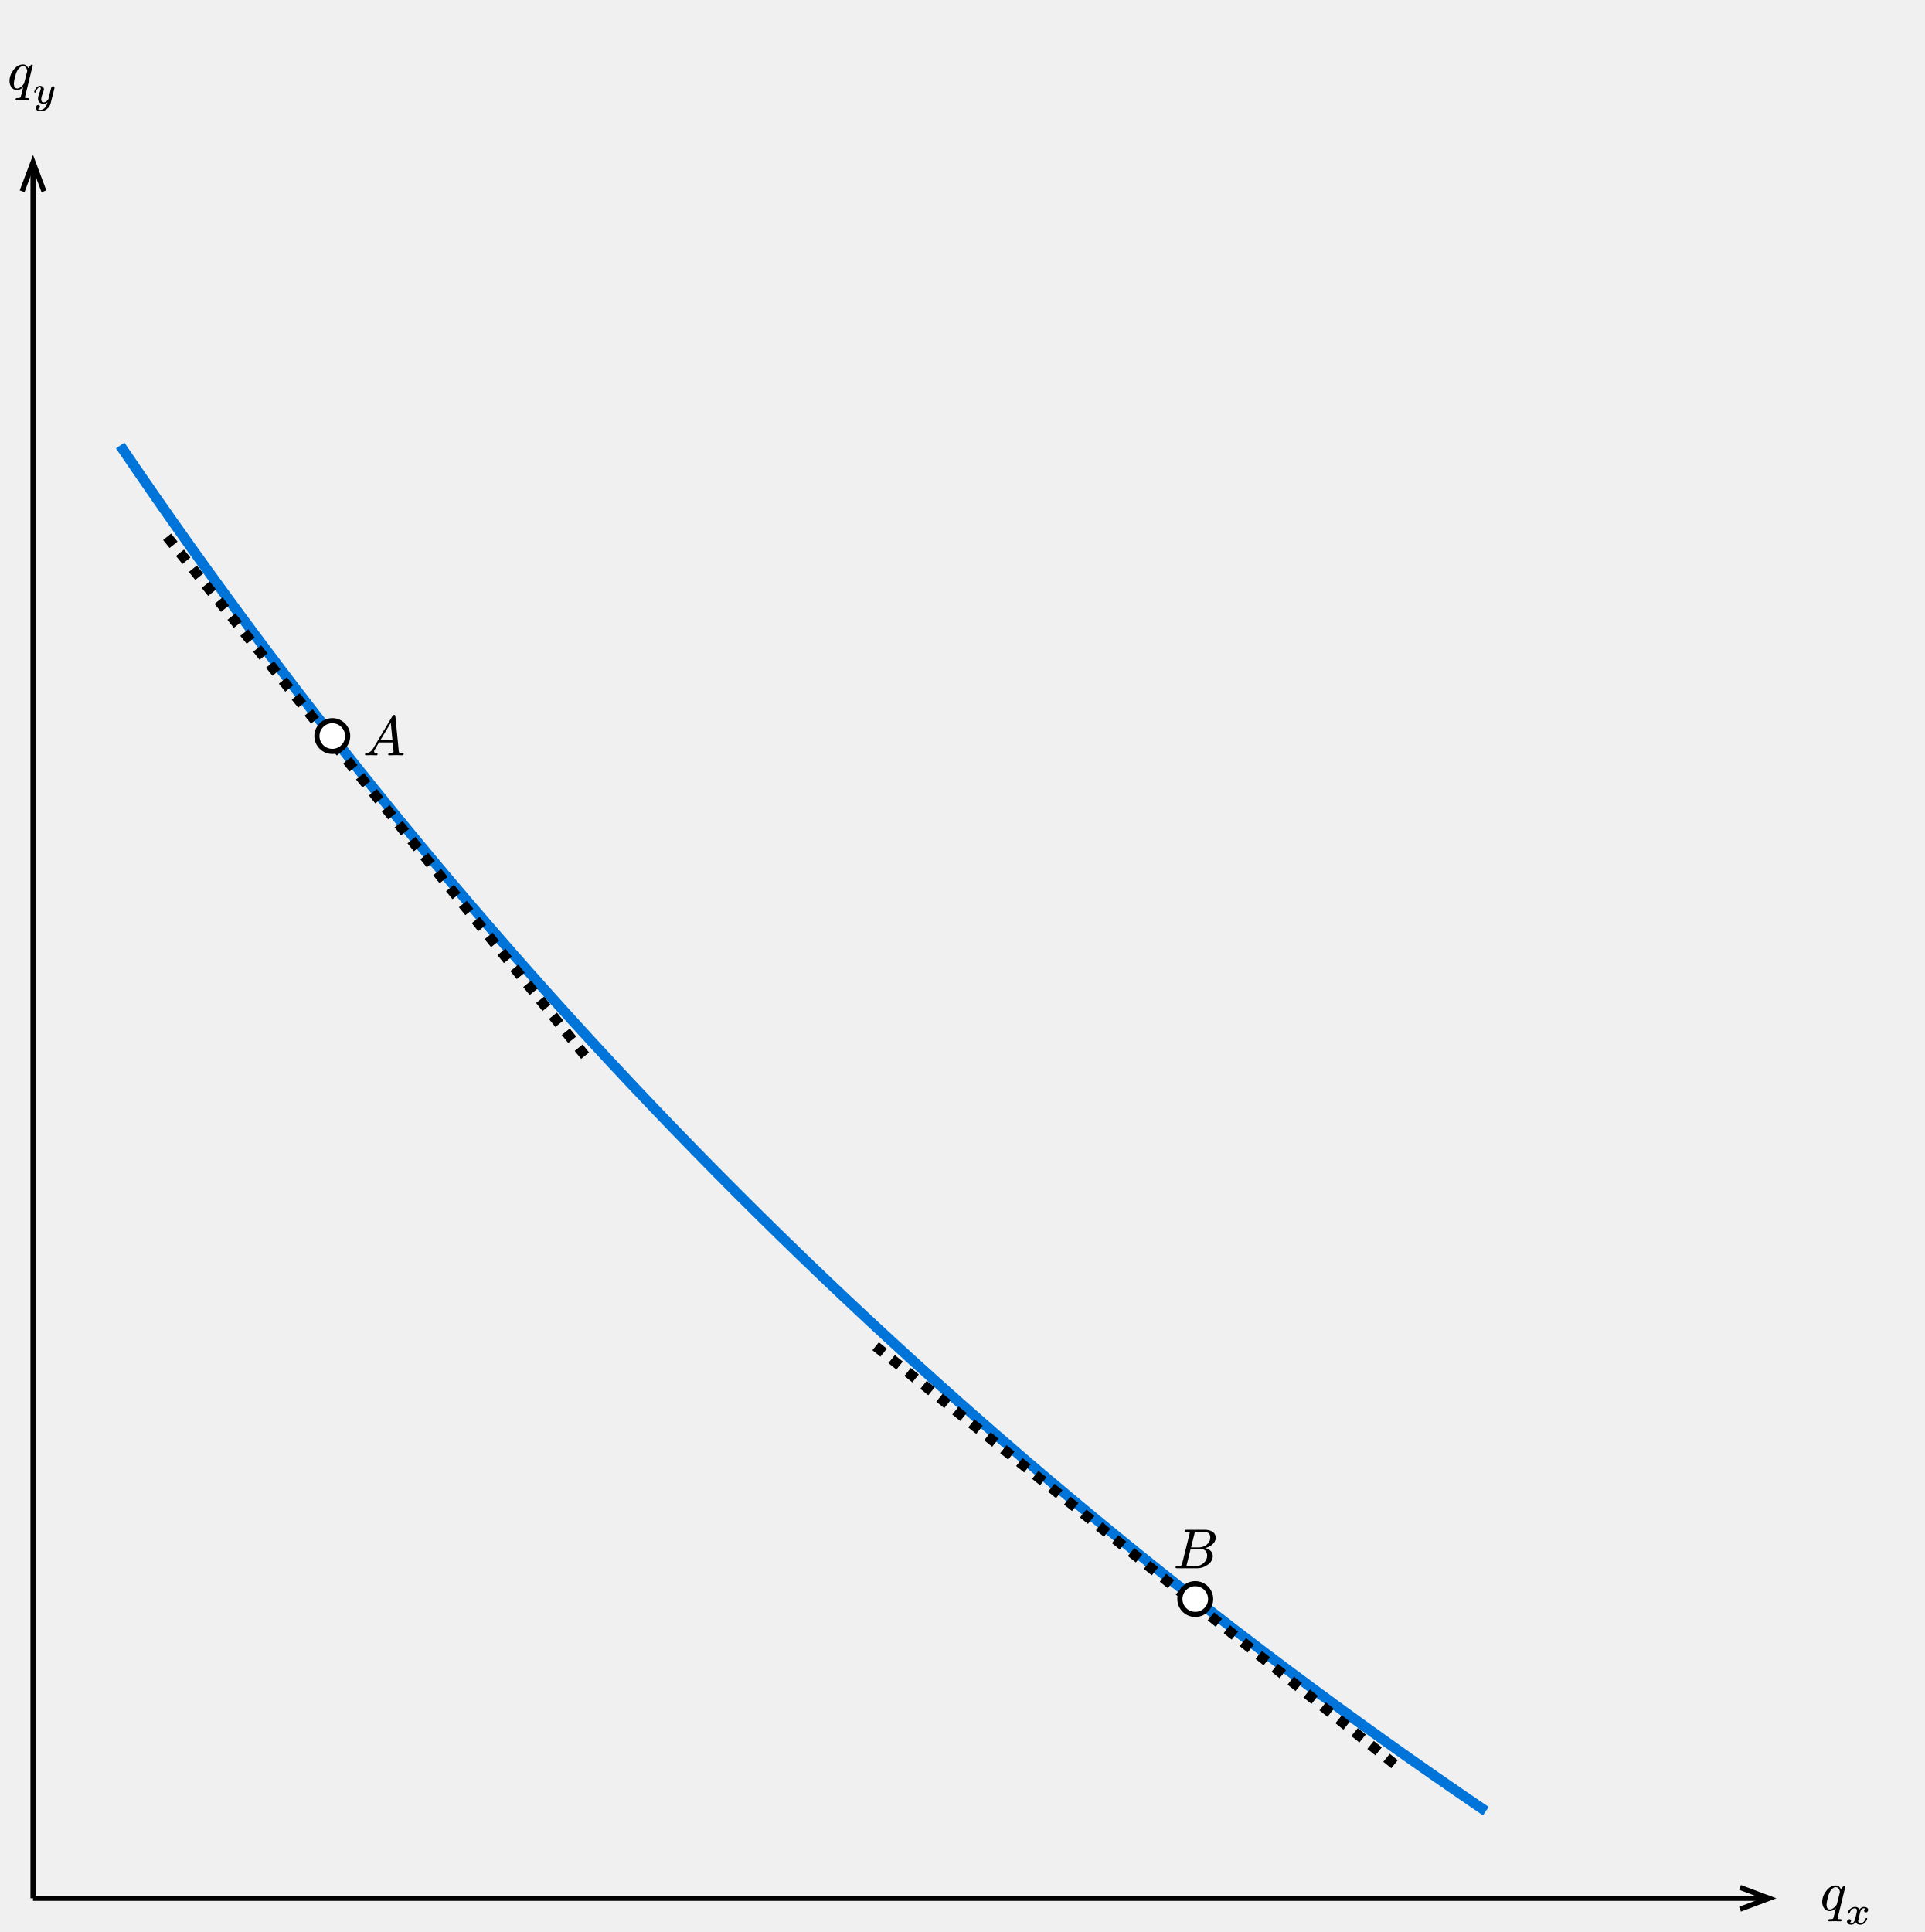
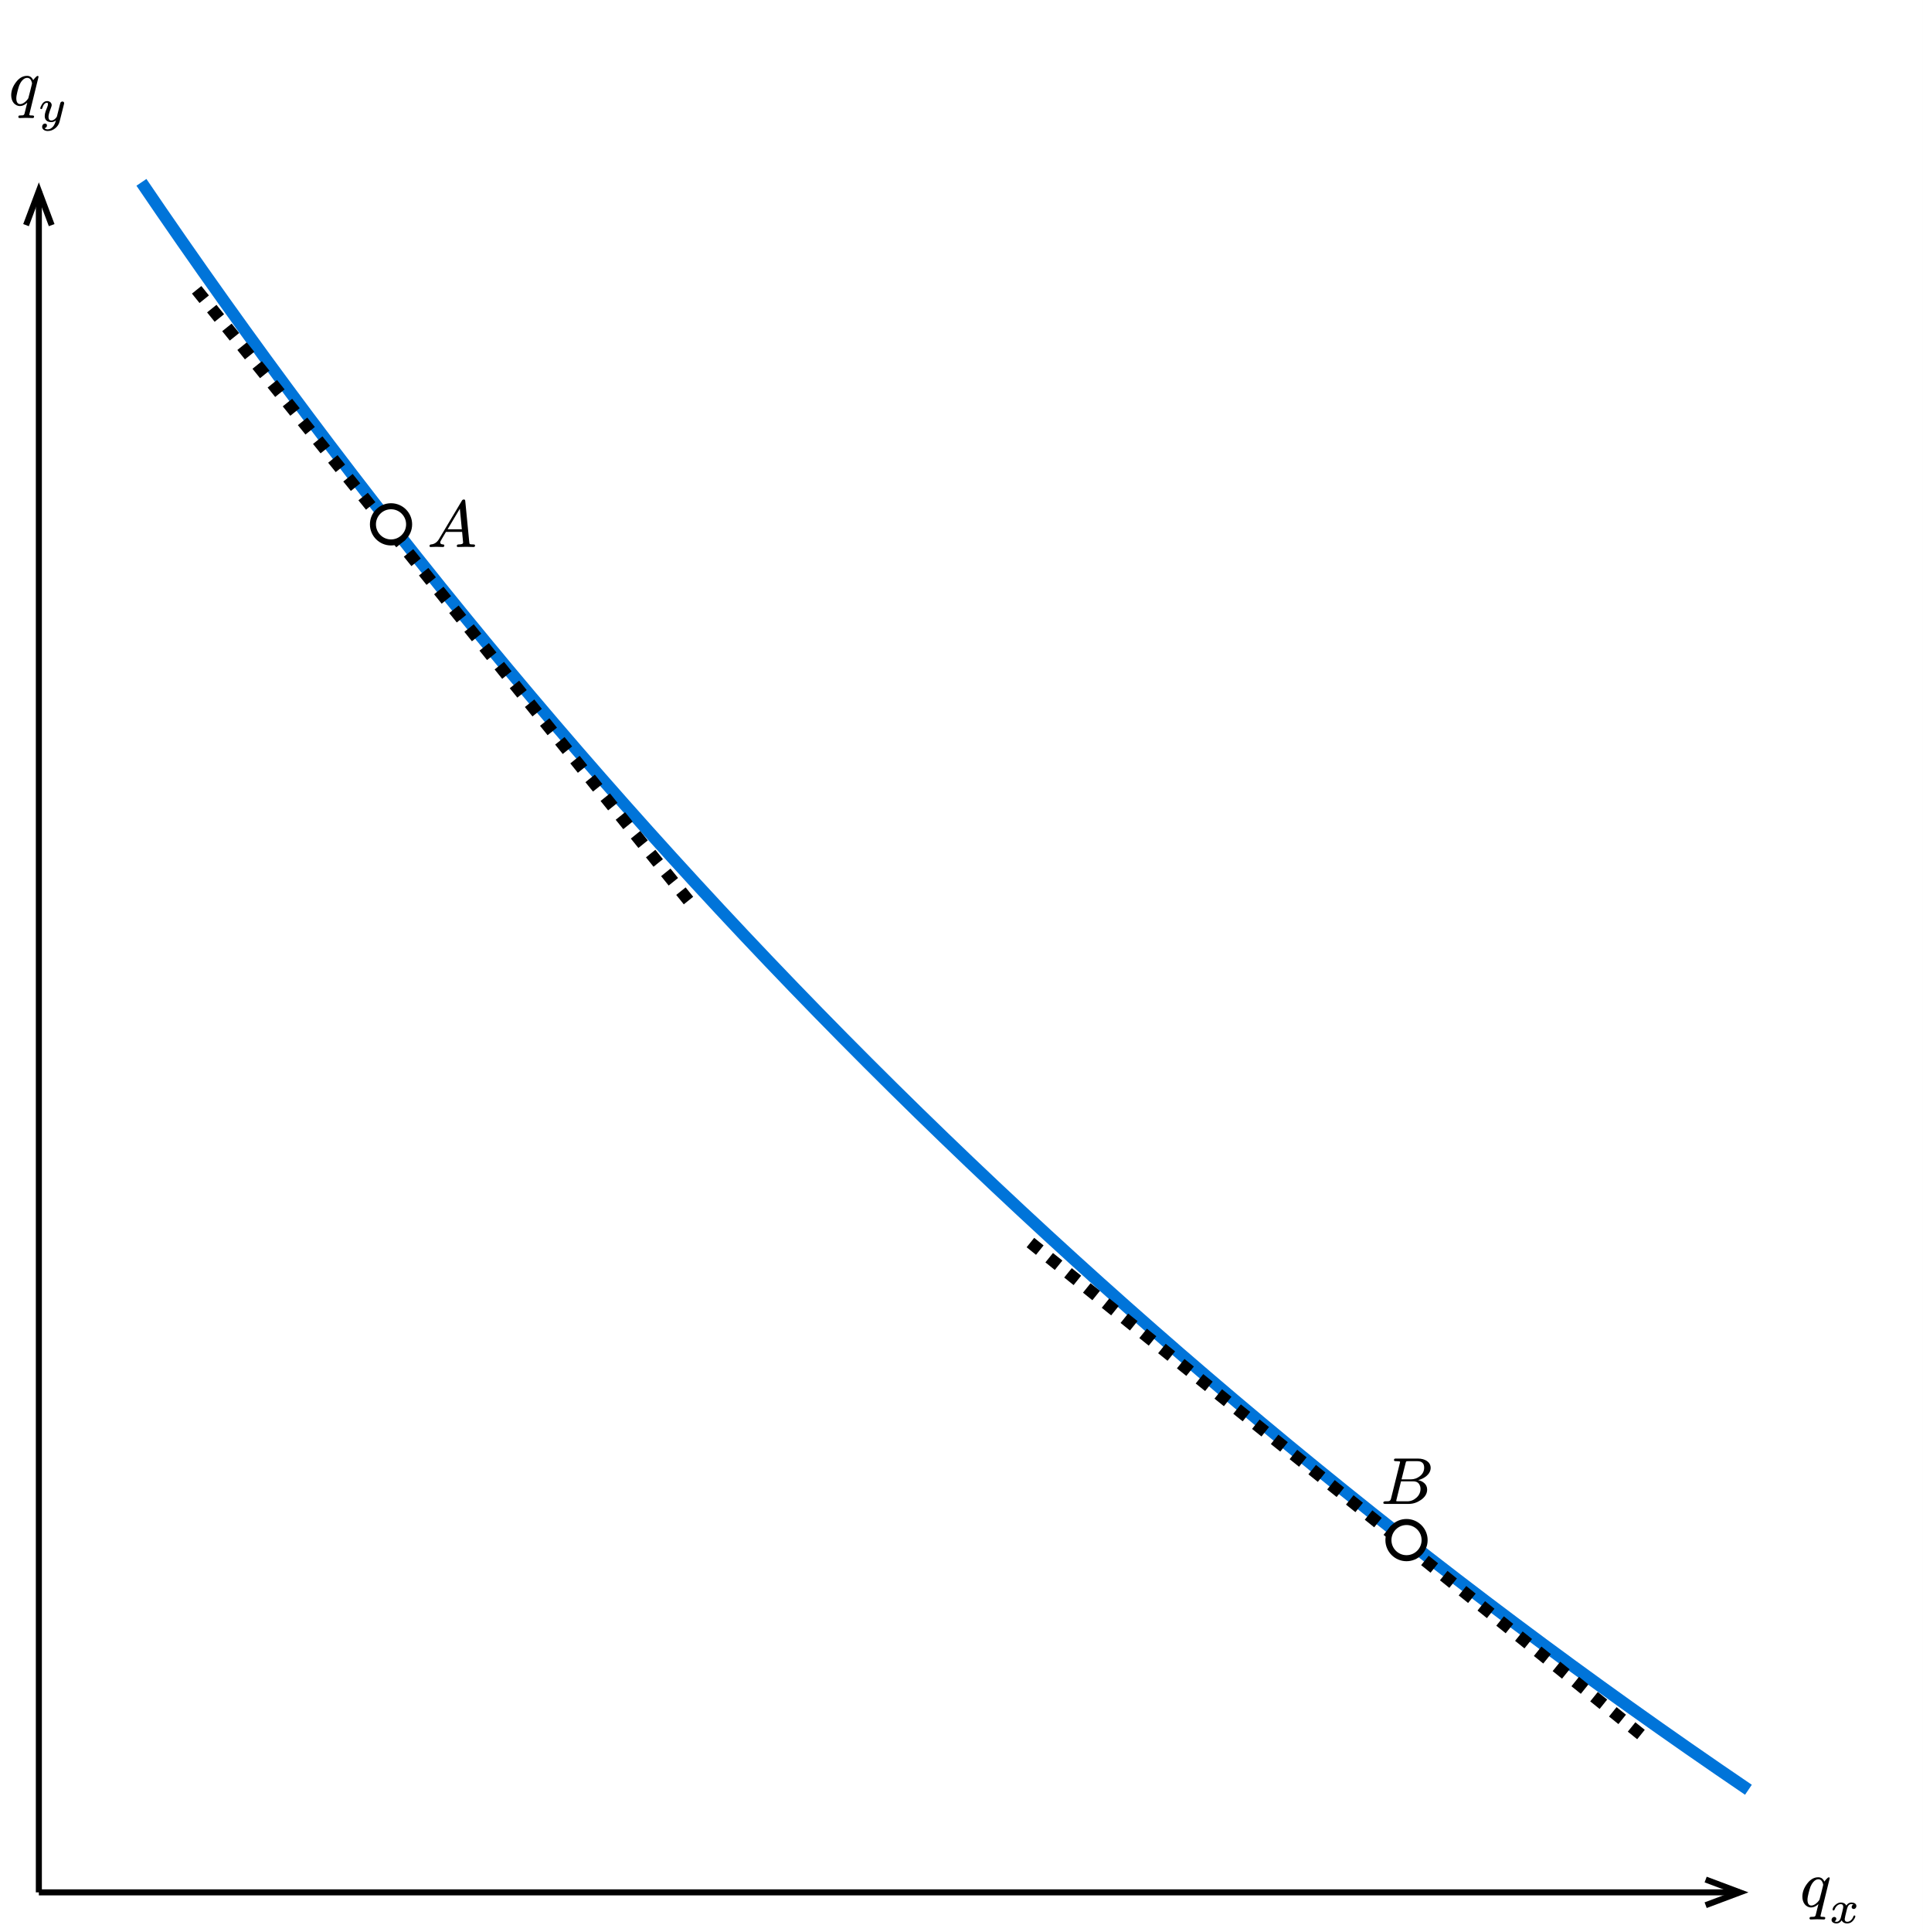
- <svg xmlns="http://www.w3.org/2000/svg" xmlns:xlink="http://www.w3.org/1999/xlink" class="typst-doc" viewBox="0 0 375.536 376.954" width="375.536pt" height="376.954pt">
-   <g>
-     <g class="typst-group" transform="matrix(1 0 0 1 1.417323 1.417323)">
-       <g>
-         <path class="typst-shape" fill="none" stroke="#000000" stroke-width="1" stroke-linecap="butt" stroke-linejoin="miter" stroke-miterlimit="4" transform="matrix(1 0 0 1 5.0248 5.1535)" d="M 0 0m 0 363.813 v -338.733 " />
-         <path class="typst-shape" fill="none" stroke="#000000" stroke-width="1" stroke-linecap="butt" stroke-linejoin="miter" stroke-miterlimit="4" stroke-dashoffset="0" stroke-dasharray="" transform="matrix(1 0 0 1 2.898816 -327.9107)" d="M 0 0m 0 363.813 l 2.126 -5.669 l 2.126 5.669 " />
-         <path class="typst-shape" fill="none" stroke="#000000" stroke-width="1" stroke-linecap="butt" stroke-linejoin="miter" stroke-miterlimit="4" transform="matrix(1 0 0 1 5.0248 5.1535)" d="M 0 0m 0 363.813 h 338.733 " />
-         <path class="typst-shape" fill="none" stroke="#000000" stroke-width="1" stroke-linecap="butt" stroke-linejoin="miter" stroke-miterlimit="4" stroke-dashoffset="0" stroke-dasharray="" transform="matrix(1 0 0 1 338.089 7.279484)" d="M 0 0m 0 359.561 l 5.669 2.126 l -5.669 2.126 " />
-         <path class="typst-shape" fill="none" transform="matrix(1 0 0 1 345.1823 10.307)" d="M 0 0m 0 353.506 h 27.519 v 10.307 h -27.519 v -10.307 Z " />
-         <g class="typst-group">
-           <g>
-             <g class="typst-group" transform="matrix(1 0 0 1 345.1823 363.8127)">
-               <g>
-                 <g class="typst-text" transform="matrix(1 0 0 -1 8.503937 7.513)">
-                   <use xlink:href="#gA5CC3BF73ED0EBFD8701B42FB9B33ACB" x="0" y="0" fill="#000000" fill-rule="nonzero" />
-                 </g>
-                 <g class="typst-text" transform="matrix(1 0 0 -1 13.40994 10.23)">
-                   <use xlink:href="#g720B14ED4A11BB42F1DED5B398E0A60B" x="0" y="0" fill="#000000" fill-rule="nonzero" />
-                 </g>
-               </g>
-             </g>
-           </g>
-         </g>
-         <path class="typst-shape" fill="none" transform="matrix(1 0 0 1 0 -335.004)" d="M 0 0m 0 335.004 h 10.05 v 28.809 h -10.05 v -28.809 Z " />
-         <g class="typst-group">
-           <g>
-             <g class="typst-group" transform="matrix(1 0 0 1 -0.00000006299213 -0.0000001417323)">
-               <g>
-                 <g class="typst-text" transform="matrix(1 0 0 -1 0 16.01694)">
-                   <use xlink:href="#gA5CC3BF73ED0EBFD8701B42FB9B33ACB" x="0" y="0" fill="#000000" fill-rule="nonzero" />
-                 </g>
-                 <g class="typst-text" transform="matrix(1 0 0 -1 4.906 18.73394)">
-                   <use xlink:href="#gFFB2EB05C26336FD9AC9D1659A15A85A" x="0" y="0" fill="#000000" fill-rule="nonzero" />
-                 </g>
-               </g>
-             </g>
-           </g>
-         </g>
-         <path class="typst-shape" fill="none" stroke="#0074d9" stroke-width="2" stroke-linecap="butt" stroke-linejoin="miter" stroke-miterlimit="4" transform="matrix(1 0 0 1 22.03267 -11.85437)" d="M 0 0m 266.457 363.813 c -105.827 -71.811 -194.646 -160.63 -266.457 -266.457 " />
-         <path class="typst-shape" fill="none" stroke="#000000" stroke-width="2" stroke-linecap="butt" stroke-linejoin="miter" stroke-miterlimit="4" stroke-dashoffset="0" stroke-dasharray="2 2" transform="matrix(1 0 0 1 30.53661 -159.2559)" d="M 0 0m 82.205 363.813 l -82.205 -102.047 " />
-         <path class="typst-shape" fill="#ffffff" fill-rule="nonzero" stroke="#000000" stroke-width="1" stroke-linecap="butt" stroke-linejoin="miter" stroke-miterlimit="4" transform="matrix(1 0 0 1 60.4185 -218.6182)" d="M 0 0m 3 357.813 c -1.655 0 -3 1.345 -3 3 c 0 1.655 1.345 3 3 3 c 1.655 0 3 -1.345 3 -3 c 0 -1.655 -1.345 -3 -3 -3 Z " />
-         <path class="typst-shape" fill="none" transform="matrix(1 0 0 1 63.4185 -211.8617)" d="M 0 0m 0 344.3 h 20.25 v 19.513 h -20.25 v -19.513 Z " />
-         <g class="typst-group">
-           <g>
-             <g class="typst-group" transform="matrix(1 0 0 1 63.4185 132.438)">
-               <g>
-                 <g class="typst-text" transform="matrix(1 0 0 -1 6 13.513)">
-                   <use xlink:href="#gCF63094C0A3499FBAD3633CAD9DF1016" x="0" y="0" fill="#000000" fill-rule="nonzero" />
-                 </g>
-               </g>
-             </g>
-           </g>
-         </g>
-         <path class="typst-shape" fill="none" stroke="#000000" stroke-width="2" stroke-linecap="butt" stroke-linejoin="miter" stroke-miterlimit="4" stroke-dashoffset="0" stroke-dasharray="2 2" transform="matrix(1 0 0 1 169.4342 -20.35831)" d="M 0 0m 0 281.608 l 102.047 82.205 " />
-         <path class="typst-shape" fill="#ffffff" fill-rule="nonzero" stroke="#000000" stroke-width="1" stroke-linecap="butt" stroke-linejoin="miter" stroke-miterlimit="4" transform="matrix(1 0 0 1 228.7965 -50.2402)" d="M 0 0m 3 357.813 c -1.655 0 -3 1.345 -3 3 c 0 1.655 1.345 3 3 3 c 1.655 0 3 -1.345 3 -3 c 0 -1.655 -1.345 -3 -3 -3 Z " />
-         <path class="typst-shape" fill="none" transform="matrix(1 0 0 1 221.4845 -53.2402)" d="M 0 0m 0 344.3 h 20.624 v 19.513 h -20.624 v -19.513 Z " />
-         <g class="typst-group">
-           <g>
-             <g class="typst-group" transform="matrix(1 0 0 1 221.4845 291.0595)">
-               <g>
-                 <g class="typst-text" transform="matrix(1 0 0 -1 6 13.513)">
-                   <use xlink:href="#g234A68D74EC6D0A5F468D327EB214F71" x="0" y="0" fill="#000000" fill-rule="nonzero" />
-                 </g>
-               </g>
-             </g>
-           </g>
-         </g>
+ <svg xmlns="http://www.w3.org/2000/svg" xmlns:xlink="http://www.w3.org/1999/xlink" viewBox="0 0 318.843 320.261" width="318.843pt" height="320.261pt">
+   <path fill="#ffffff" fill-rule="nonzero" d="M 0 0v 320.261h 318.843v -320.261Z " />
+   <g transform="translate(1.417323 1.417323)">
+     <path fill="none" stroke="#000000" stroke-width="1" stroke-linecap="butt" stroke-linejoin="miter" stroke-miterlimit="4" transform="translate(5.0248 5.1535)" d="M 0 0m 0 307.12v -282.041" />
+     <path fill="none" stroke="#000000" stroke-width="1" stroke-linecap="butt" stroke-linejoin="miter" stroke-miterlimit="4" stroke-dashoffset="0" stroke-dasharray="" transform="translate(2.898816 -271.2178)" d="M 0 0m 0 307.12l 2.126 -5.669l 2.126 5.669" />
+     <path fill="none" stroke="#000000" stroke-width="1" stroke-linecap="butt" stroke-linejoin="miter" stroke-miterlimit="4" transform="translate(5.0248 5.1535)" d="M 0 0m 0 307.12h 282.041" />
+     <path fill="none" stroke="#000000" stroke-width="1" stroke-linecap="butt" stroke-linejoin="miter" stroke-miterlimit="4" stroke-dashoffset="0" stroke-dasharray="" transform="translate(281.3961 7.279484)" d="M 0 0m 0 302.868l 5.669 2.126l -5.669 2.126" />
+     <path fill="none" transform="translate(288.4894 10.307)" d="M 0 0m 0 296.813h 27.519v 10.307h -27.519v -10.307Z " />
+     <g transform="translate(288.4894 307.1197)">
+       <g transform="matrix(1 0 0 -1 8.503937 7.513)">
+         <use xlink:href="#gAB91A7DFDE77F31CB872F1FD393E8C99" x="0" y="0" fill="#000000" fill-rule="nonzero" />
+       </g>
+       <g transform="matrix(1 0 0 -1 13.40994 10.23)">
+         <use xlink:href="#gB4F8E97E8EFD98CA94EE40D9890E0542" x="0" y="0" fill="#000000" fill-rule="nonzero" />
+       </g>
+     </g>
+     <path fill="none" transform="translate(0 -278.3111)" d="M 0 0m 0 278.311h 10.05v 28.809h -10.05v -28.809Z " />
+     <g transform="translate(-6.3e-8 -1.42e-7)">
+       <g transform="matrix(1 0 0 -1 0 16.01694)">
+         <use xlink:href="#gAB91A7DFDE77F31CB872F1FD393E8C99" x="0" y="0" fill="#000000" fill-rule="nonzero" />
+       </g>
+       <g transform="matrix(1 0 0 -1 4.906 18.73394)">
+         <use xlink:href="#g7058399F9FB7CD69929F2864C4EDB984" x="0" y="0" fill="#000000" fill-rule="nonzero" />
+       </g>
+     </g>
+     <path fill="none" stroke="#0074d9" stroke-width="2" stroke-linecap="butt" stroke-linejoin="miter" stroke-miterlimit="4" transform="translate(22.03267 -11.85437)" d="M 0 0m 266.457 307.12c -105.827 -71.811 -194.646 -160.63 -266.457 -266.457" />
+     <path fill="none" stroke="#000000" stroke-width="2" stroke-linecap="butt" stroke-linejoin="miter" stroke-miterlimit="4" stroke-dashoffset="0" stroke-dasharray="2 2" transform="translate(30.53661 -159.2559)" d="M 0 0m 82.205 307.12l -82.205 -102.047" />
+     <path fill="#ffffff" fill-rule="nonzero" stroke="#000000" stroke-width="1" stroke-linecap="butt" stroke-linejoin="miter" stroke-miterlimit="4" transform="translate(60.4185 -218.6182)" d="M 0 0m 3 301.12c -1.655 0 -3 1.345 -3 3c 0 1.655 1.345 3 3 3c 1.655 0 3 -1.345 3 -3c 0 -1.655 -1.345 -3 -3 -3Z " />
+     <path fill="none" transform="translate(63.4185 -211.8617)" d="M 0 0m 0 287.607h 20.25v 19.513h -20.25v -19.513Z " />
+     <g transform="translate(63.4185 75.74509)">
+       <g transform="matrix(1 0 0 -1 6 13.513)">
+         <use xlink:href="#gDD78C4AC18CD51C41481EB0565E89892" x="0" y="0" fill="#000000" fill-rule="nonzero" />
+       </g>
+     </g>
+     <path fill="none" stroke="#000000" stroke-width="2" stroke-linecap="butt" stroke-linejoin="miter" stroke-miterlimit="4" stroke-dashoffset="0" stroke-dasharray="2 2" transform="translate(169.4342 -20.35831)" d="M 0 0m 0 224.915l 102.047 82.205" />
+     <path fill="#ffffff" fill-rule="nonzero" stroke="#000000" stroke-width="1" stroke-linecap="butt" stroke-linejoin="miter" stroke-miterlimit="4" transform="translate(228.7965 -50.2402)" d="M 0 0m 3 301.12c -1.655 0 -3 1.345 -3 3c 0 1.655 1.345 3 3 3c 1.655 0 3 -1.345 3 -3c 0 -1.655 -1.345 -3 -3 -3Z " />
+     <path fill="none" transform="translate(221.4845 -53.2402)" d="M 0 0m 0 287.607h 20.624v 19.513h -20.624v -19.513Z " />
+     <g transform="translate(221.4845 234.3665)">
+       <g transform="matrix(1 0 0 -1 6 13.513)">
+         <use xlink:href="#gEC10EBF41C87FA9C1C1D1A4F34582802" x="0" y="0" fill="#000000" fill-rule="nonzero" />
      </g>
    </g>
  </g>
-   <defs id="glyph">
-     <symbol id="gA5CC3BF73ED0EBFD8701B42FB9B33ACB" overflow="visible">
-       <path d="M 0 0m 4.092 4.147 c -0.22 0.473 -0.561 0.715 -1.012 0.715 c -0.715 0 -1.342 -0.363 -1.881 -1.1 c -0.506 -0.682 -0.759 -1.386 -0.759 -2.123 c 0 -0.957 0.55 -1.782 1.463 -1.782 c 0.396 0 0.792 0.187 1.199 0.561 l -0.451 -1.804 c -0.033 -0.165 -0.132 -0.264 -0.286 -0.297 c -0.055 -0.011 -0.198 -0.022 -0.451 -0.022 c -0.066 -0.011 -0.11 -0.011 -0.132 -0.011 c -0.099 -0.011 -0.154 -0.099 -0.154 -0.253 v -0.044 c 0.033 -0.077 0.099 -0.121 0.187 -0.121 c 0.209 0 0.869 0.033 1.078 0.033 c 0.209 0 0.902 -0.033 1.111 -0.033 c 0.154 0 0.231 0.088 0.231 0.264 c 0 0.11 -0.11 0.165 -0.319 0.165 c -0.198 0 -0.473 -0.011 -0.473 0.121 c 0 0.044 0.011 0.121 0.044 0.231 l 1.485 6.05 c 0 0.099 -0.055 0.154 -0.154 0.154 c -0.198 0 -0.616 -0.55 -0.726 -0.704 Z m -0.352 -0.044 c 0.099 -0.231 0.154 -0.385 0.154 -0.484 c 0 -0.011 -0.011 -0.077 -0.033 -0.176 l -0.264 -1.067 c -0.209 -0.792 -0.308 -1.199 -0.319 -1.221 c -0.209 -0.385 -0.814 -0.979 -1.342 -0.979 c -0.429 0 -0.649 0.33 -0.649 0.979 c 0 0.506 0.341 1.738 0.495 2.145 c 0.209 0.517 0.693 1.232 1.298 1.232 c 0.297 0 0.517 -0.143 0.66 -0.429 Z " />
+   <defs>
+     <symbol id="gAB91A7DFDE77F31CB872F1FD393E8C99" overflow="visible">
+       <path d="M 0 0m 4.092 4.147c -0.22 0.473 -0.561 0.715 -1.012 0.715c -0.715 0 -1.342 -0.363 -1.881 -1.1c -0.506 -0.682 -0.759 -1.386 -0.759 -2.123c 0 -0.957 0.55 -1.782 1.463 -1.782c 0.396 0 0.792 0.187 1.199 0.561l -0.451 -1.804c -0.033 -0.165 -0.132 -0.264 -0.286 -0.297c -0.055 -0.011 -0.198 -0.022 -0.451 -0.022c -0.066 -0.011 -0.11 -0.011 -0.132 -0.011c -0.099 -0.011 -0.154 -0.099 -0.154 -0.253v -0.044c 0.033 -0.077 0.099 -0.121 0.187 -0.121c 0.209 0 0.869 0.033 1.078 0.033c 0.209 0 0.902 -0.033 1.111 -0.033c 0.154 0 0.231 0.088 0.231 0.264c 0 0.11 -0.11 0.165 -0.319 0.165c -0.198 0 -0.473 -0.011 -0.473 0.121c 0 0.044 0.011 0.121 0.044 0.231l 1.485 6.05c 0 0.099 -0.055 0.154 -0.154 0.154c -0.198 0 -0.616 -0.55 -0.726 -0.704Z m -0.352 -0.044c 0.099 -0.231 0.154 -0.385 0.154 -0.484c 0 -0.011 -0.011 -0.077 -0.033 -0.176l -0.264 -1.067c -0.209 -0.792 -0.308 -1.199 -0.319 -1.221c -0.209 -0.385 -0.814 -0.979 -1.342 -0.979c -0.429 0 -0.649 0.33 -0.649 0.979c 0 0.506 0.341 1.738 0.495 2.145c 0.209 0.517 0.693 1.232 1.298 1.232c 0.297 0 0.517 -0.143 0.66 -0.429Z " />
    </symbol>
-     <symbol id="g720B14ED4A11BB42F1DED5B398E0A60B" overflow="visible">
-       <path d="M 0 0m 4.489 2.811 c 0 0.393 -0.4 0.585 -0.816 0.585 c -0.346 0 -0.631 -0.169 -0.847 -0.508 c -0.185 0.339 -0.493 0.508 -0.916 0.508 c -0.285 0 -0.585 -0.123 -0.886 -0.377 c -0.316 -0.262 -0.477 -0.531 -0.477 -0.809 c 0 -0.085 0.054 -0.131 0.154 -0.131 c 0.085 0 0.139 0.046 0.177 0.146 c 0.139 0.416 0.516 0.901 1.009 0.901 c 0.285 0 0.423 -0.154 0.423 -0.47 c 0 -0.1 -0.054 -0.362 -0.154 -0.785 l -0.262 -1.032 c -0.069 -0.293 -0.354 -0.647 -0.685 -0.647 c -0.131 0 -0.246 0.023 -0.339 0.077 c 0.154 0.069 0.293 0.239 0.293 0.416 c 0 0.185 -0.146 0.316 -0.331 0.316 c -0.262 0 -0.462 -0.231 -0.462 -0.493 c 0 -0.385 0.408 -0.585 0.824 -0.585 c 0.354 0 0.639 0.169 0.847 0.508 c 0.185 -0.339 0.485 -0.508 0.909 -0.508 c 0.424 0 0.762 0.169 1.024 0.508 c 0.223 0.3 0.339 0.531 0.339 0.678 c 0 0.085 -0.046 0.131 -0.146 0.131 c -0.085 0 -0.146 -0.054 -0.177 -0.154 c -0.131 -0.408 -0.524 -0.893 -1.009 -0.893 c -0.285 0 -0.431 0.154 -0.431 0.462 c 0 0.115 0.131 0.693 0.393 1.717 c 0.131 0.5 0.362 0.755 0.708 0.755 l 0.069 -0.008 c 0.092 0 0.185 -0.023 0.27 -0.062 c -0.193 -0.085 -0.285 -0.223 -0.285 -0.424 c 0 -0.185 0.146 -0.316 0.331 -0.316 c 0.262 0 0.454 0.231 0.454 0.493 Z " />
+     <symbol id="gB4F8E97E8EFD98CA94EE40D9890E0542" overflow="visible">
+       <path d="M 0 0m 4.489 2.811c 0 0.393 -0.4 0.585 -0.816 0.585c -0.346 0 -0.631 -0.169 -0.847 -0.508c -0.185 0.339 -0.493 0.508 -0.916 0.508c -0.285 0 -0.585 -0.123 -0.885 -0.377c -0.316 -0.262 -0.477 -0.531 -0.477 -0.808c 0 -0.085 0.054 -0.131 0.154 -0.131c 0.085 0 0.139 0.046 0.177 0.146c 0.139 0.416 0.516 0.901 1.009 0.901c 0.285 0 0.423 -0.154 0.423 -0.47c 0 -0.1 -0.054 -0.362 -0.154 -0.785l -0.262 -1.032c -0.069 -0.293 -0.354 -0.647 -0.685 -0.647c -0.131 0 -0.246 0.023 -0.339 0.077c 0.154 0.069 0.293 0.239 0.293 0.416c 0 0.185 -0.146 0.316 -0.331 0.316c -0.262 0 -0.462 -0.231 -0.462 -0.493c 0 -0.385 0.408 -0.585 0.824 -0.585c 0.354 0 0.639 0.169 0.847 0.508c 0.185 -0.339 0.485 -0.508 0.909 -0.508c 0.423 0 0.762 0.169 1.024 0.508c 0.223 0.3 0.339 0.531 0.339 0.678c 0 0.085 -0.046 0.131 -0.146 0.131c -0.085 0 -0.146 -0.054 -0.177 -0.154c -0.131 -0.408 -0.524 -0.893 -1.009 -0.893c -0.285 0 -0.431 0.154 -0.431 0.462c 0 0.116 0.131 0.693 0.393 1.717c 0.131 0.5 0.362 0.755 0.708 0.755l 0.069 -0.008c 0.092 0 0.185 -0.023 0.27 -0.062c -0.193 -0.085 -0.285 -0.223 -0.285 -0.423c 0 -0.185 0.146 -0.316 0.331 -0.316c 0.262 0 0.454 0.231 0.454 0.493Z " />
    </symbol>
-     <symbol id="gFFB2EB05C26336FD9AC9D1659A15A85A" overflow="visible">
-       <path d="M 0 0m 4.035 3.319 c -0.154 0 -0.27 -0.069 -0.339 -0.2 c -0.015 -0.023 -0.054 -0.169 -0.123 -0.447 l -0.462 -1.848 c -0.054 -0.085 -0.1 -0.162 -0.154 -0.223 c -0.246 -0.285 -0.5 -0.423 -0.755 -0.423 c -0.323 0 -0.485 0.2 -0.485 0.601 c 0 0.285 0.131 0.778 0.4 1.463 c 0.085 0.231 0.131 0.393 0.131 0.477 c 0 0.4 -0.347 0.678 -0.747 0.678 c -0.37 0 -0.662 -0.185 -0.878 -0.554 c -0.177 -0.3 -0.262 -0.516 -0.262 -0.639 c 0 -0.085 0.054 -0.131 0.162 -0.131 c 0.085 0 0.139 0.046 0.162 0.146 c 0.177 0.601 0.447 0.901 0.793 0.901 c 0.1 0 0.154 -0.077 0.154 -0.231 c 0 -0.115 -0.031 -0.254 -0.1 -0.431 c -0.162 -0.408 -0.254 -0.662 -0.293 -0.762 c -0.1 -0.3 -0.146 -0.57 -0.146 -0.793 c 0 -0.654 0.423 -0.993 1.078 -0.993 c 0.285 0 0.539 0.092 0.778 0.285 c -0.115 -0.439 -0.27 -0.778 -0.47 -1.016 c -0.277 -0.316 -0.57 -0.47 -0.885 -0.47 c -0.239 0 -0.416 0.062 -0.524 0.193 c 0.216 0.054 0.393 0.2 0.393 0.447 c 0 0.208 -0.108 0.316 -0.331 0.316 c -0.277 0 -0.47 -0.254 -0.47 -0.531 c 0 -0.454 0.447 -0.701 0.932 -0.701 c 0.454 0 0.862 0.154 1.24 0.454 c 0.377 0.3 0.616 0.678 0.724 1.117 l 0.724 2.872 c 0.023 0.085 0.031 0.139 0.031 0.177 c 0 0.154 -0.123 0.27 -0.277 0.27 Z " />
+     <symbol id="g7058399F9FB7CD69929F2864C4EDB984" overflow="visible">
+       <path d="M 0 0m 4.035 3.319c -0.154 0 -0.27 -0.069 -0.339 -0.2c -0.015 -0.023 -0.054 -0.169 -0.123 -0.447l -0.462 -1.848c -0.054 -0.085 -0.1 -0.162 -0.154 -0.223c -0.246 -0.285 -0.5 -0.423 -0.755 -0.423c -0.323 0 -0.485 0.2 -0.485 0.601c 0 0.285 0.131 0.778 0.4 1.463c 0.085 0.231 0.131 0.393 0.131 0.477c 0 0.4 -0.346 0.678 -0.747 0.678c -0.37 0 -0.662 -0.185 -0.878 -0.554c -0.177 -0.3 -0.262 -0.516 -0.262 -0.639c 0 -0.085 0.054 -0.131 0.162 -0.131c 0.085 0 0.139 0.046 0.162 0.146c 0.177 0.601 0.447 0.901 0.793 0.901c 0.1 0 0.154 -0.077 0.154 -0.231c 0 -0.116 -0.031 -0.254 -0.1 -0.431c -0.162 -0.408 -0.254 -0.662 -0.293 -0.762c -0.1 -0.3 -0.146 -0.57 -0.146 -0.793c 0 -0.654 0.423 -0.993 1.078 -0.993c 0.285 0 0.539 0.092 0.778 0.285c -0.116 -0.439 -0.27 -0.778 -0.47 -1.016c -0.277 -0.316 -0.57 -0.47 -0.885 -0.47c -0.239 0 -0.416 0.062 -0.524 0.193c 0.216 0.054 0.393 0.2 0.393 0.447c 0 0.208 -0.108 0.316 -0.331 0.316c -0.277 0 -0.47 -0.254 -0.47 -0.531c 0 -0.454 0.447 -0.701 0.932 -0.701c 0.454 0 0.862 0.154 1.24 0.454c 0.377 0.3 0.616 0.678 0.724 1.117l 0.724 2.872c 0.023 0.085 0.031 0.139 0.031 0.177c 0 0.154 -0.123 0.27 -0.277 0.27Z " />
    </symbol>
-     <symbol id="gCF63094C0A3499FBAD3633CAD9DF1016" overflow="visible">
-       <path d="M 0 0m 1.507 0.033 c 0.198 0 0.88 -0.033 1.089 -0.033 c 0.165 0 0.242 0.088 0.242 0.253 c 0 0.099 -0.066 0.165 -0.209 0.176 c -0.319 0.011 -0.473 0.121 -0.473 0.33 c 0 0.099 0.099 0.319 0.308 0.649 c 0.297 0.495 0.506 0.858 0.649 1.1 h 2.673 c 0 -0.077 0.011 -0.231 0.044 -0.473 c 0.077 -0.803 0.121 -1.243 0.121 -1.298 c 0 -0.209 -0.242 -0.308 -0.737 -0.308 c -0.209 0 -0.308 -0.088 -0.308 -0.264 c 0 -0.11 0.066 -0.165 0.198 -0.165 c 0.264 0 1.1 0.033 1.364 0.033 c 0.22 0 1.001 -0.033 1.221 -0.033 c 0.165 0 0.242 0.088 0.242 0.264 c 0 0.11 -0.099 0.165 -0.297 0.165 c -0.308 0 -0.495 0.022 -0.55 0.055 c -0.055 0.033 -0.099 0.132 -0.11 0.297 l -0.66 6.798 c -0.033 0.209 -0.022 0.297 -0.253 0.297 c -0.132 0 -0.242 -0.066 -0.319 -0.209 l -3.784 -6.347 c -0.33 -0.55 -0.77 -0.847 -1.309 -0.891 c -0.176 -0.011 -0.264 -0.099 -0.264 -0.264 c 0 -0.11 0.066 -0.165 0.187 -0.165 c 0.176 0 0.759 0.033 0.935 0.033 Z m 3.905 6.314 l 0.33 -3.41 h -2.365 Z " />
+     <symbol id="gDD78C4AC18CD51C41481EB0565E89892" overflow="visible">
+       <path d="M 0 0m 1.507 0.033c 0.198 0 0.88 -0.033 1.089 -0.033c 0.165 0 0.242 0.088 0.242 0.253c 0 0.099 -0.066 0.165 -0.209 0.176c -0.319 0.011 -0.473 0.121 -0.473 0.33c 0 0.099 0.099 0.319 0.308 0.649c 0.297 0.495 0.506 0.858 0.649 1.1h 2.673c 0 -0.077 0.011 -0.231 0.044 -0.473c 0.077 -0.803 0.121 -1.243 0.121 -1.298c 0 -0.209 -0.242 -0.308 -0.737 -0.308c -0.209 0 -0.308 -0.088 -0.308 -0.264c 0 -0.11 0.066 -0.165 0.198 -0.165c 0.264 0 1.1 0.033 1.364 0.033c 0.22 0 1.001 -0.033 1.221 -0.033c 0.165 0 0.242 0.088 0.242 0.264c 0 0.11 -0.099 0.165 -0.297 0.165c -0.308 0 -0.495 0.022 -0.55 0.055c -0.055 0.033 -0.099 0.132 -0.11 0.297l -0.66 6.798c -0.033 0.209 -0.022 0.297 -0.253 0.297c -0.132 0 -0.242 -0.066 -0.319 -0.209l -3.784 -6.347c -0.33 -0.55 -0.77 -0.847 -1.309 -0.891c -0.176 -0.011 -0.264 -0.099 -0.264 -0.264c 0 -0.11 0.066 -0.165 0.187 -0.165c 0.176 0 0.759 0.033 0.935 0.033Z m 3.905 6.314l 0.33 -3.41h -2.365Z " />
    </symbol>
-     <symbol id="g234A68D74EC6D0A5F468D327EB214F71" overflow="visible">
-       <path d="M 0 0m 8.316 5.973 c 0 1.001 -0.99 1.54 -2.068 1.54 h -3.652 c -0.253 0 -0.363 -0.011 -0.363 -0.264 c 0 -0.176 0.22 -0.165 0.352 -0.165 c 0.33 -0.011 0.528 -0.033 0.583 -0.044 c 0.055 -0.011 0.077 -0.044 0.077 -0.099 c 0 -0.022 -0.011 -0.088 -0.044 -0.198 l -1.452 -5.841 c -0.055 -0.242 -0.165 -0.385 -0.33 -0.44 c -0.077 -0.022 -0.275 -0.033 -0.616 -0.033 c -0.231 0 -0.341 -0.088 -0.341 -0.264 c 0 -0.11 0.11 -0.165 0.341 -0.165 h 3.883 c 0.715 0 1.375 0.22 2.002 0.649 c 0.693 0.473 1.045 1.056 1.045 1.738 c 0 0.869 -0.715 1.397 -1.496 1.551 c 0.968 0.231 2.079 0.968 2.079 2.035 Z m -2.222 1.111 c 0.759 0 1.144 -0.352 1.144 -1.067 c 0 -0.561 -0.22 -1.023 -0.682 -1.397 c -0.462 -0.374 -0.979 -0.55 -1.54 -0.55 h -1.529 l 0.66 2.64 c 0.088 0.374 0.088 0.374 0.55 0.374 Z m 0.308 -3.795 c 0.154 -0.253 0.231 -0.506 0.231 -0.781 c 0 -0.572 -0.22 -1.067 -0.671 -1.474 c -0.451 -0.407 -0.957 -0.605 -1.54 -0.605 h -1.485 c -0.11 0 -0.187 0 -0.231 0.011 c -0.066 0 -0.099 0.022 -0.099 0.055 c 0 0.011 0 0.044 0.011 0.088 c 0.341 1.397 0.605 2.453 0.781 3.157 h 2.024 c 0.473 0 0.792 -0.154 0.979 -0.451 Z " />
+     <symbol id="gEC10EBF41C87FA9C1C1D1A4F34582802" overflow="visible">
+       <path d="M 0 0m 8.316 5.973c 0 1.001 -0.99 1.54 -2.068 1.54h -3.652c -0.253 0 -0.363 -0.011 -0.363 -0.264c 0 -0.176 0.22 -0.165 0.352 -0.165c 0.33 -0.011 0.528 -0.033 0.583 -0.044c 0.055 -0.011 0.077 -0.044 0.077 -0.099c 0 -0.022 -0.011 -0.088 -0.044 -0.198l -1.452 -5.841c -0.055 -0.242 -0.165 -0.385 -0.33 -0.44c -0.077 -0.022 -0.275 -0.033 -0.616 -0.033c -0.231 0 -0.341 -0.088 -0.341 -0.264c 0 -0.11 0.11 -0.165 0.341 -0.165h 3.883c 0.715 0 1.375 0.22 2.002 0.649c 0.693 0.473 1.045 1.056 1.045 1.738c 0 0.869 -0.715 1.397 -1.496 1.551c 0.968 0.231 2.079 0.968 2.079 2.035Z m -2.222 1.111c 0.759 0 1.144 -0.352 1.144 -1.067c 0 -0.561 -0.22 -1.023 -0.682 -1.397c -0.462 -0.374 -0.979 -0.55 -1.54 -0.55h -1.529l 0.66 2.64c 0.088 0.374 0.088 0.374 0.55 0.374Z m 0.308 -3.795c 0.154 -0.253 0.231 -0.506 0.231 -0.781c 0 -0.572 -0.22 -1.067 -0.671 -1.474c -0.451 -0.407 -0.957 -0.605 -1.54 -0.605h -1.485c -0.11 0 -0.187 0 -0.231 0.011c -0.066 0 -0.099 0.022 -0.099 0.055c 0 0.011 0 0.044 0.011 0.088c 0.341 1.397 0.605 2.453 0.781 3.157h 2.024c 0.473 0 0.792 -0.154 0.979 -0.451Z " />
    </symbol>
  </defs>
</svg>
